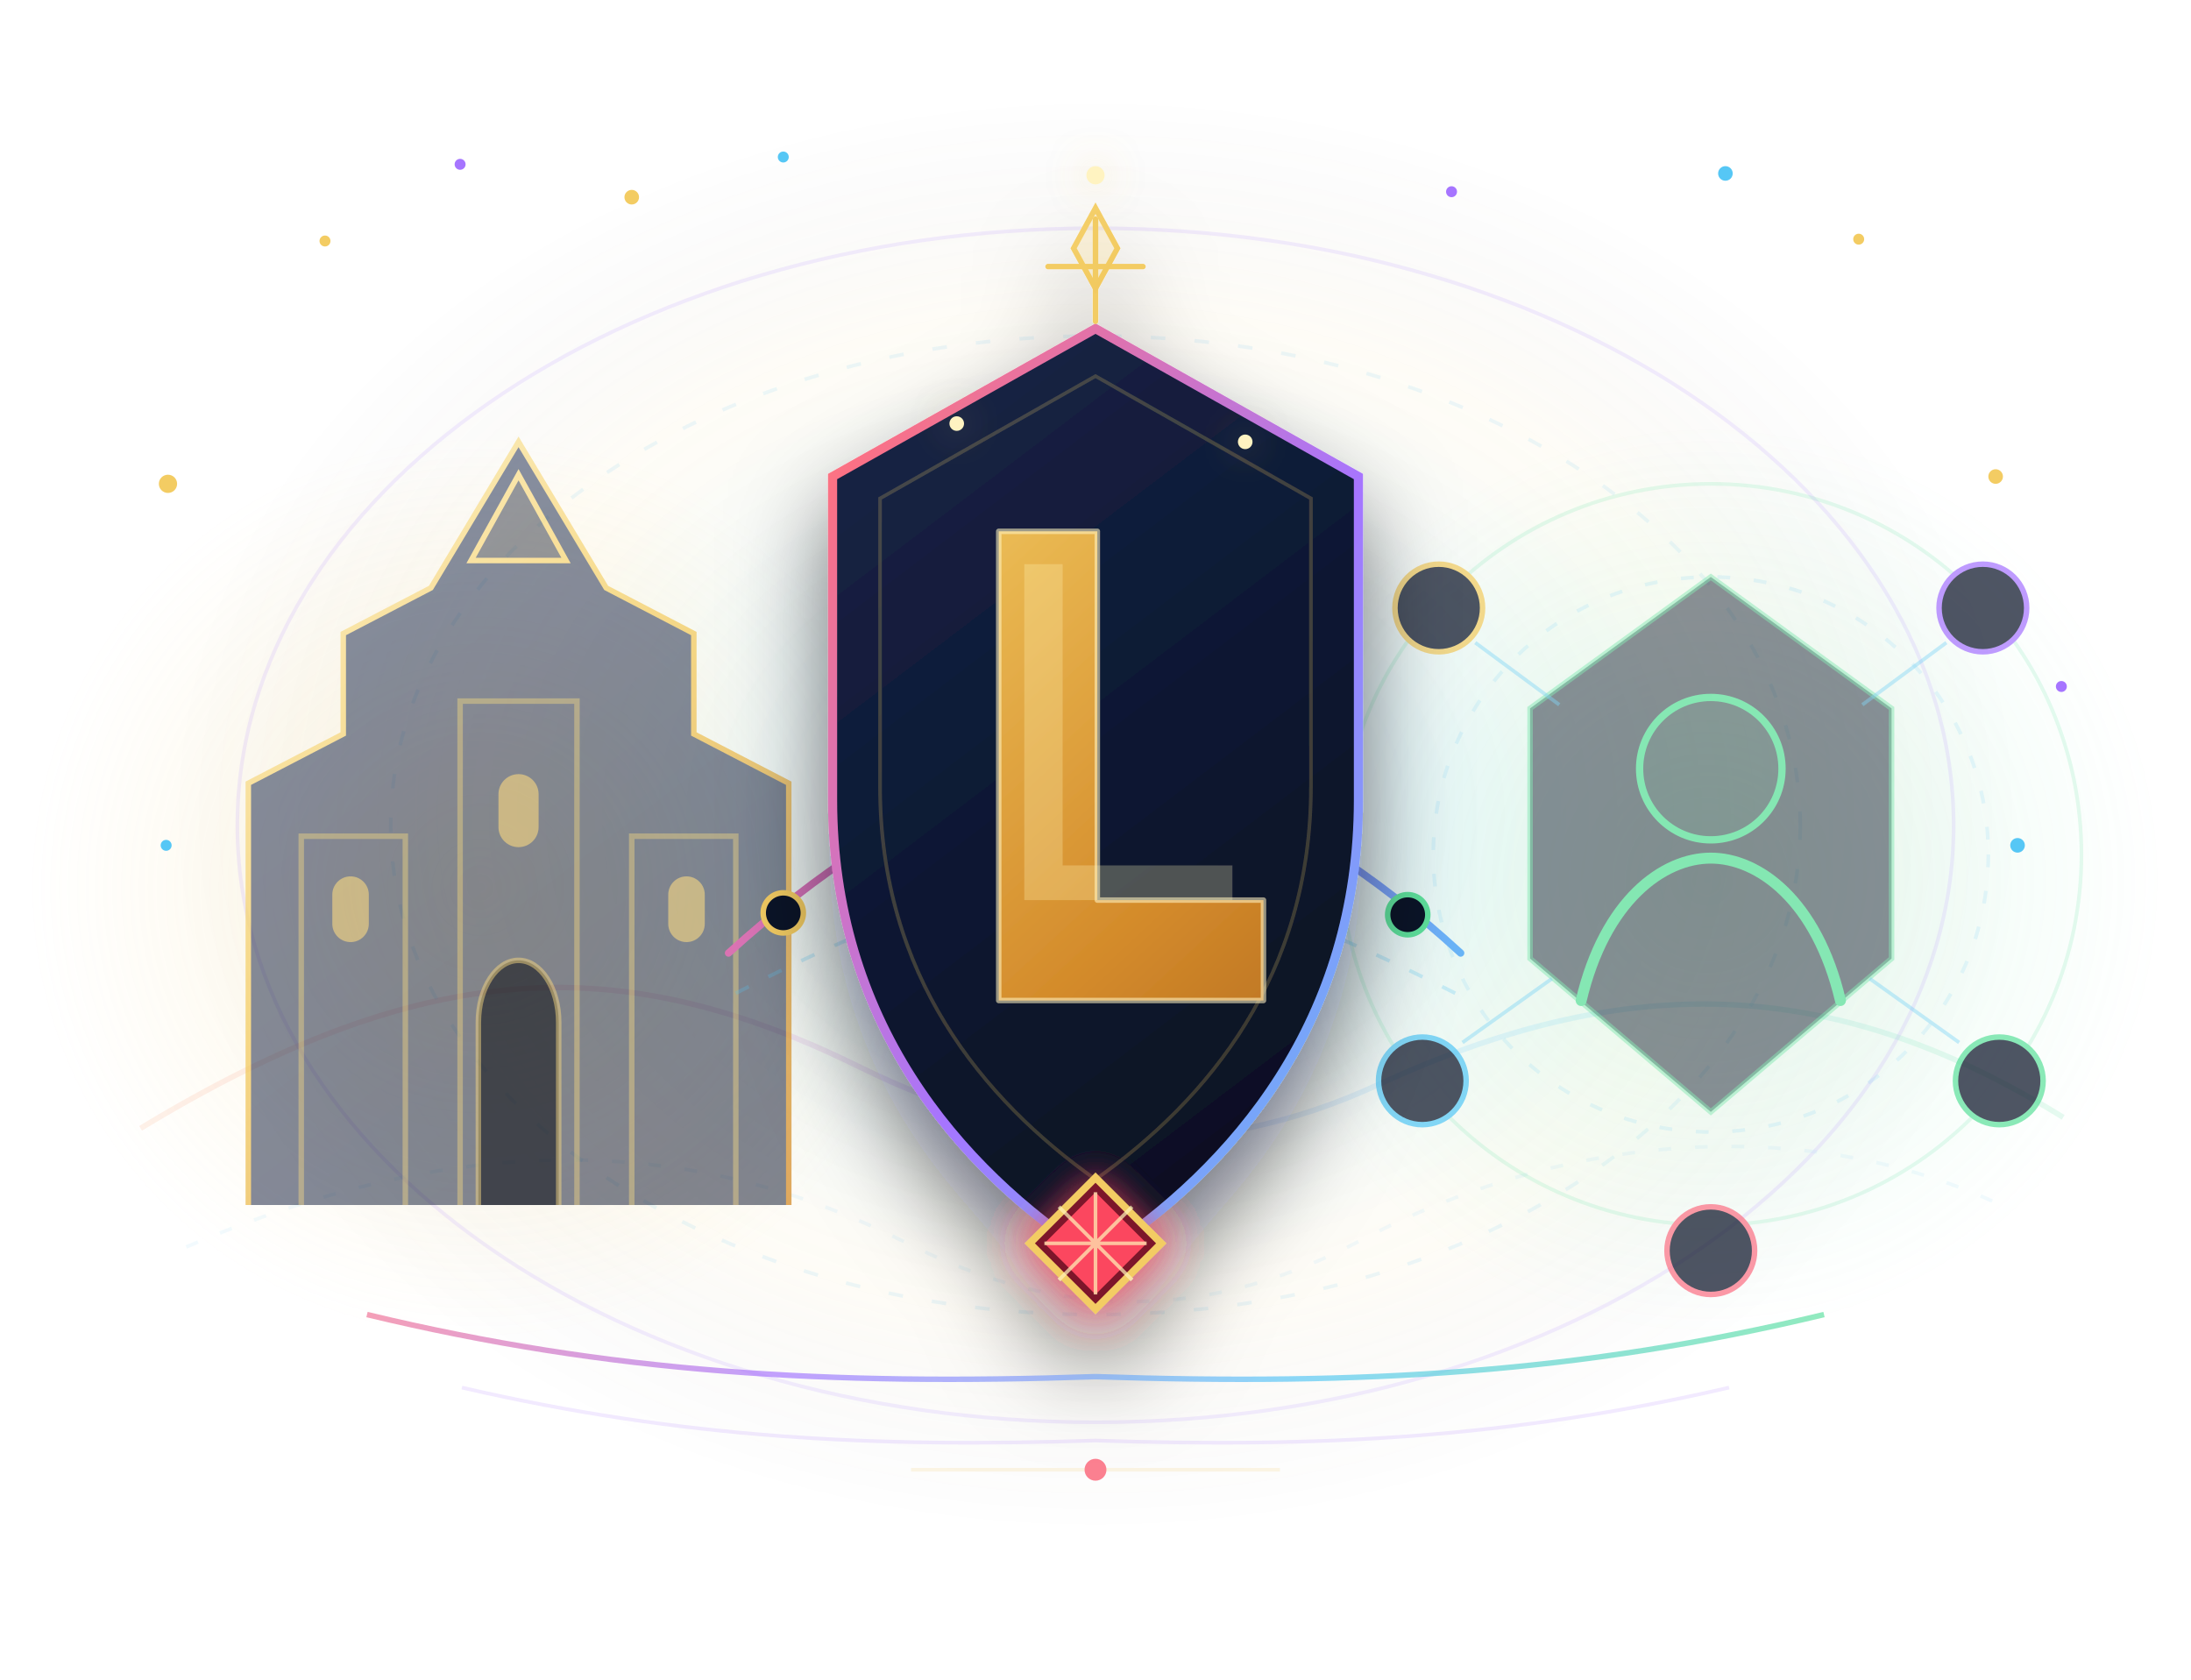
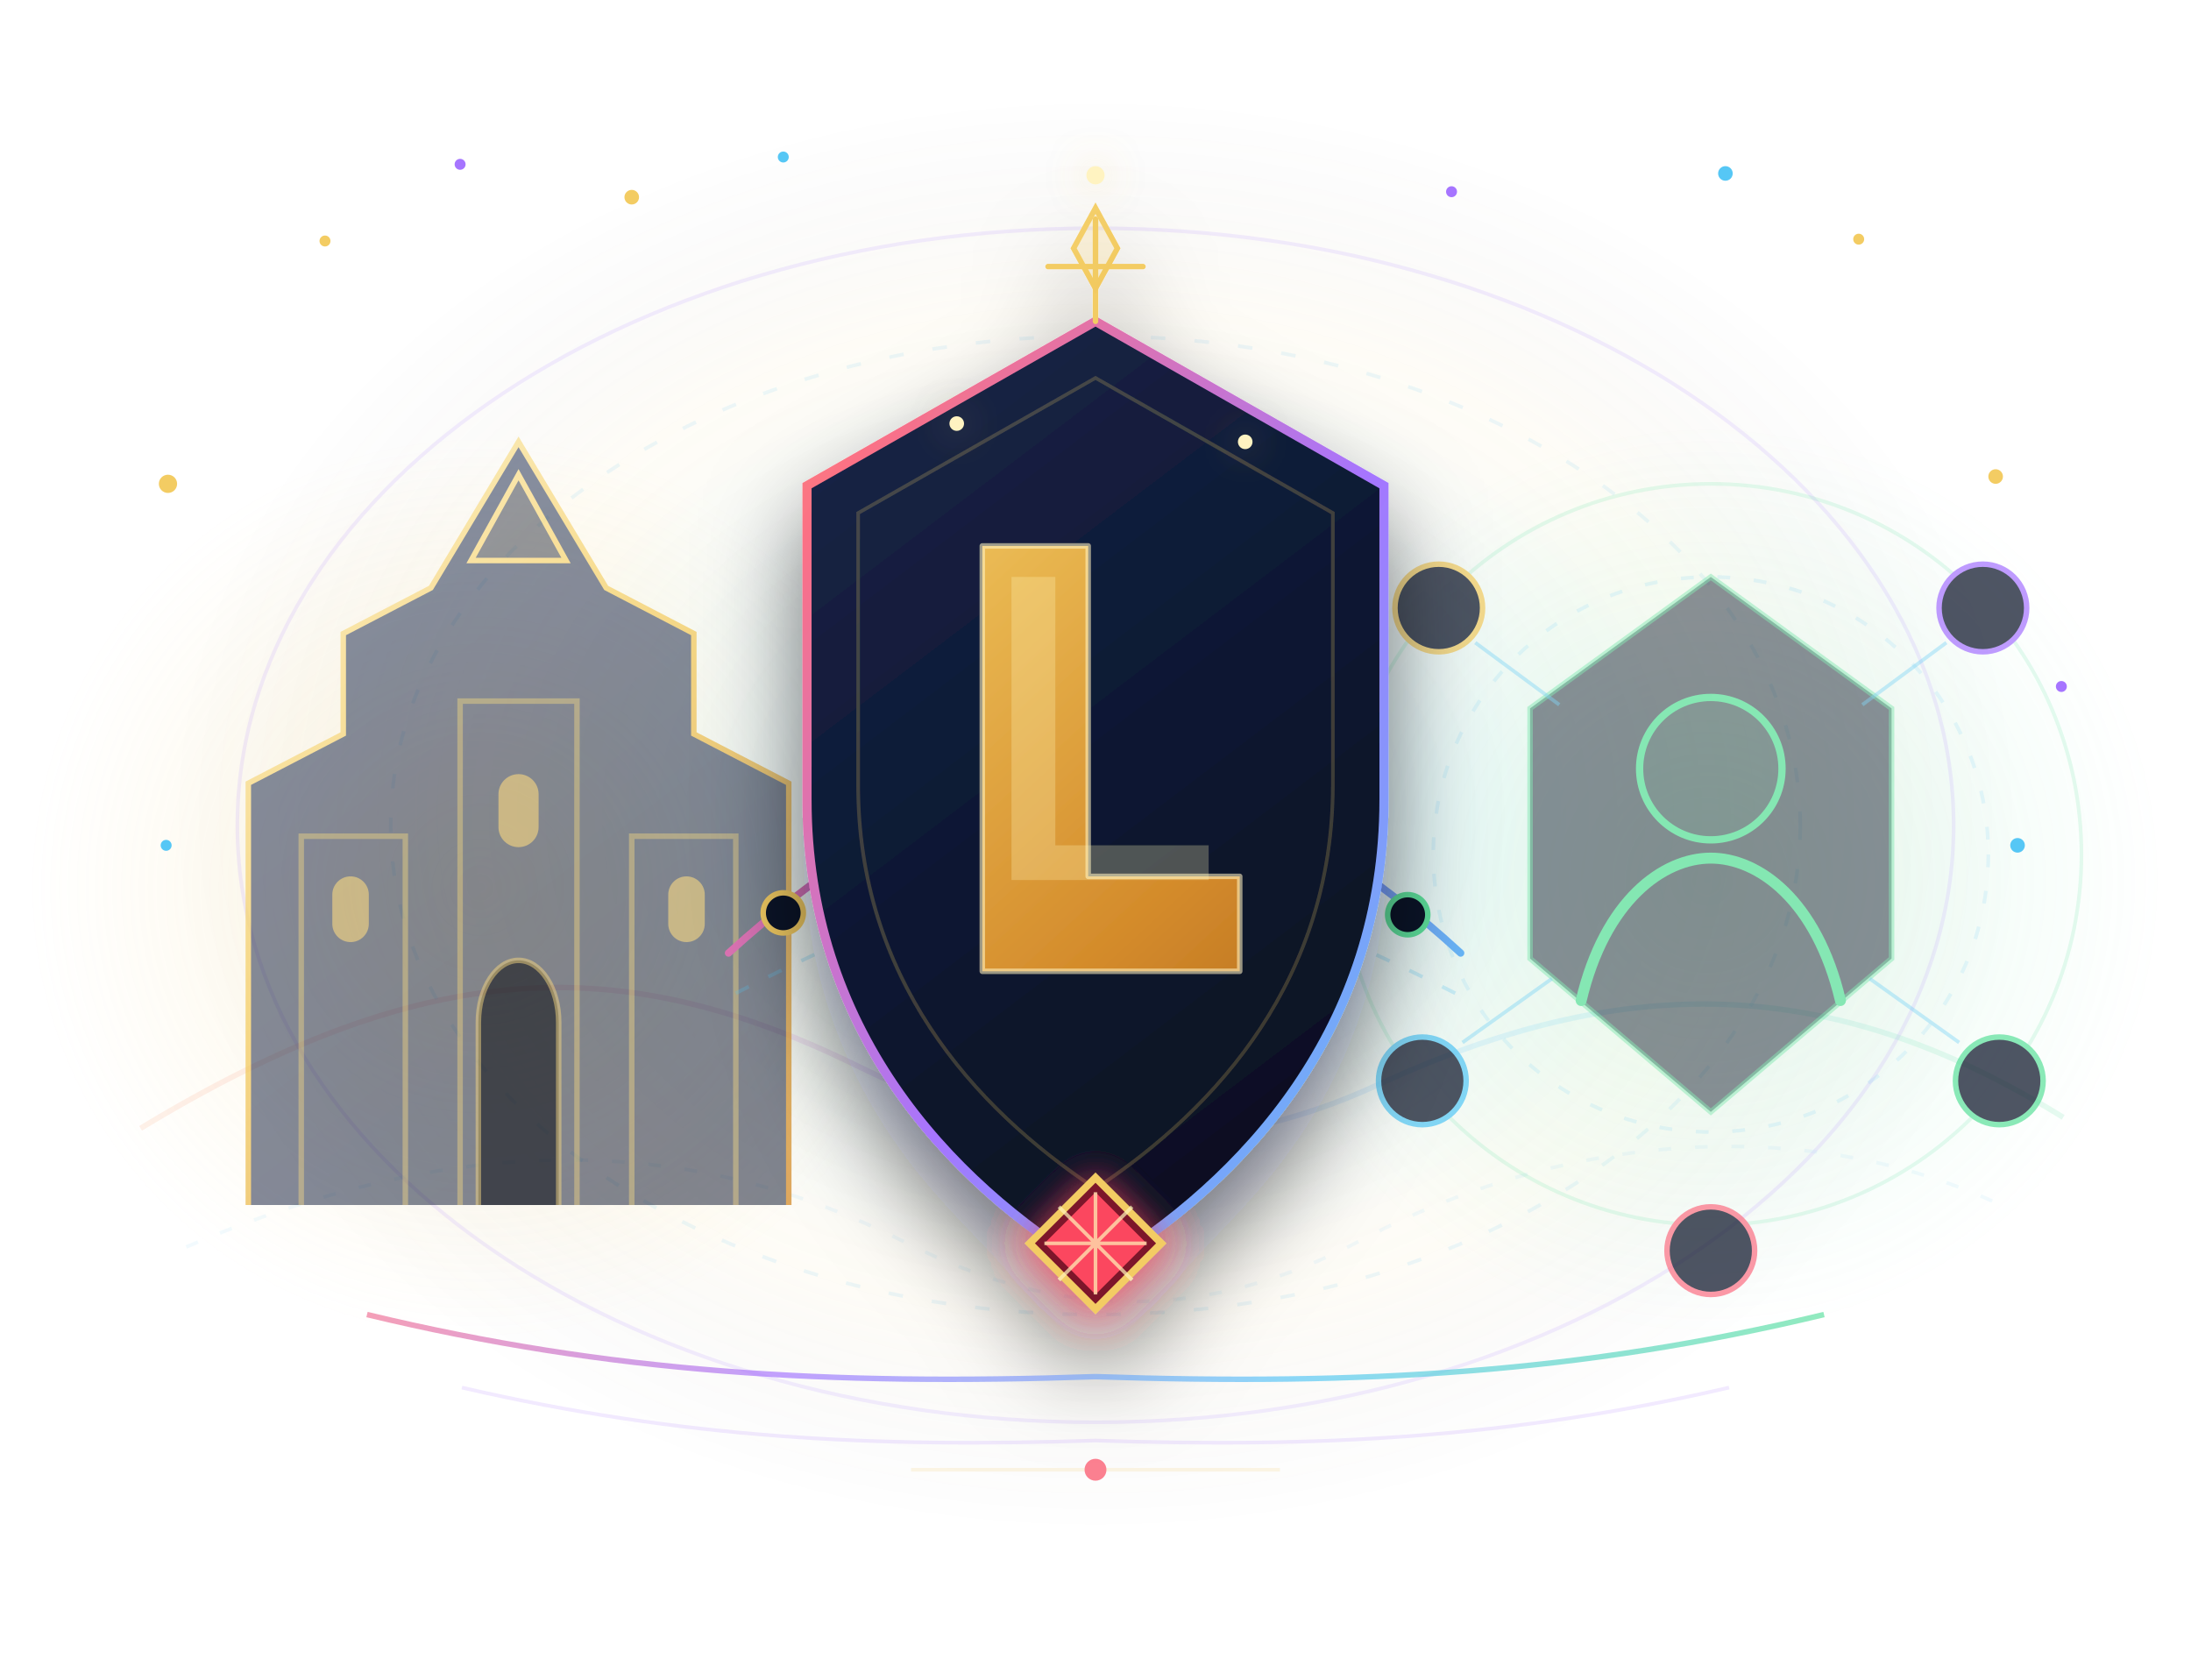
<svg xmlns="http://www.w3.org/2000/svg" width="2400" height="1840" viewBox="0 0 1200 920" fill="none" shape-rendering="geometricPrecision">
  <defs>
    <linearGradient id="gwb-gold" x1="174" y1="145" x2="728" y2="746" gradientUnits="userSpaceOnUse">
      <stop stop-color="#FFF4C7" />
      <stop offset=".35" stop-color="#F3CC63" />
      <stop offset=".7" stop-color="#D38A2A" />
      <stop offset="1" stop-color="#9A531D" />
    </linearGradient>
    <linearGradient id="gwb-spectrum" x1="206" y1="198" x2="1008" y2="722" gradientUnits="userSpaceOnUse">
      <stop stop-color="#F3CC63" />
      <stop offset=".26" stop-color="#FB7185" />
      <stop offset=".51" stop-color="#A675FF" />
      <stop offset=".76" stop-color="#56C7F5" />
      <stop offset="1" stop-color="#5EE19D" />
    </linearGradient>
    <linearGradient id="gwb-night" x1="368" y1="214" x2="784" y2="762" gradientUnits="userSpaceOnUse">
      <stop stop-color="#17264B" />
      <stop offset=".58" stop-color="#0C142B" />
      <stop offset="1" stop-color="#070C19" />
    </linearGradient>
    <radialGradient id="gwb-aura" cx="0" cy="0" r="1" gradientTransform="translate(600 446) rotate(90) scale(392 508)" gradientUnits="userSpaceOnUse">
      <stop stop-color="#A675FF" stop-opacity=".2" />
      <stop offset=".35" stop-color="#56C7F5" stop-opacity=".1" />
      <stop offset=".7" stop-color="#F3CC63" stop-opacity=".055" />
      <stop offset="1" stop-color="#080D1A" stop-opacity="0" />
    </radialGradient>
    <radialGradient id="gwb-world-aura" cx="0" cy="0" r="1" gradientTransform="translate(263 486) rotate(90) scale(248)" gradientUnits="userSpaceOnUse">
      <stop stop-color="#F3CC63" stop-opacity=".2" />
      <stop offset="1" stop-color="#F3CC63" stop-opacity="0" />
    </radialGradient>
    <radialGradient id="gwb-community-aura" cx="0" cy="0" r="1" gradientTransform="translate(935 482) rotate(90) scale(250)" gradientUnits="userSpaceOnUse">
      <stop stop-color="#5EE19D" stop-opacity=".16" />
      <stop offset="1" stop-color="#5EE19D" stop-opacity="0" />
    </radialGradient>
    <filter id="gwb-shadow" x="-30%" y="-30%" width="160%" height="175%">
      <feDropShadow dx="0" dy="28" stdDeviation="26" flood-color="#00030A" flood-opacity=".56" />
    </filter>
    <filter id="gwb-glow-gold" x="-100%" y="-100%" width="300%" height="300%">
      <feGaussianBlur stdDeviation="10" result="blur" />
      <feFlood flood-color="#F3CC63" flood-opacity=".5" result="color" />
      <feComposite in="color" in2="blur" operator="in" result="glow" />
      <feMerge>
        <feMergeNode in="glow" />
        <feMergeNode in="SourceGraphic" />
      </feMerge>
    </filter>
    <filter id="gwb-glow-red" x="-120%" y="-120%" width="340%" height="340%">
      <feDropShadow dx="0" dy="0" stdDeviation="10" flood-color="#FB475E" flood-opacity=".78" />
    </filter>
  </defs>
  <ellipse cx="600" cy="456" rx="552" ry="408" fill="url(#gwb-aura)" />
  <ellipse cx="262" cy="487" rx="274" ry="254" fill="url(#gwb-world-aura)" />
  <ellipse cx="937" cy="483" rx="276" ry="254" fill="url(#gwb-community-aura)" />
  <g opacity=".62">
    <ellipse cx="600" cy="452" rx="470" ry="327" stroke="#A675FF" stroke-opacity=".2" stroke-width="2" />
    <ellipse cx="600" cy="452" rx="386" ry="268" stroke="#56C7F5" stroke-opacity=".17" stroke-width="2" stroke-dasharray="8 16" />
    <path d="M77 618C232 524 340 520 470 584C569 633 662 637 755 594C888 533 1001 532 1130 612" stroke="url(#gwb-spectrum)" stroke-opacity=".24" stroke-width="3" />
    <path d="M102 683C260 615 386 625 495 680C583 725 663 723 746 679C866 616 1000 612 1102 663" stroke="#56C7F5" stroke-opacity=".12" stroke-width="2" stroke-dasharray="7 13" />
  </g>
  <g fill="#F3CC63">
    <circle cx="92" cy="265" r="5" />
    <circle cx="178" cy="132" r="3" />
    <circle cx="346" cy="108" r="4" />
    <circle cx="1093" cy="261" r="4" />
    <circle cx="1018" cy="131" r="3" />
  </g>
  <g fill="#56C7F5">
    <circle cx="91" cy="463" r="3" />
    <circle cx="1105" cy="463" r="4" />
    <circle cx="945" cy="95" r="4" />
    <circle cx="429" cy="86" r="3" />
  </g>
  <g fill="#A675FF">
    <circle cx="252" cy="90" r="3" />
    <circle cx="795" cy="105" r="3" />
    <circle cx="1129" cy="376" r="3" />
  </g>
  <g opacity=".76">
    <path d="M136 660V429L188 402V347L236 322L284 242L332 322L380 347V402L432 429V660" fill="url(#gwb-night)" fill-opacity=".68" stroke="url(#gwb-gold)" stroke-width="3" />
    <path d="M165 660V458H222V660M346 660V458H403V660M252 660V384H316V660" stroke="#F3CC63" stroke-opacity=".43" stroke-width="3" />
    <path d="M262 660V560C262 541 272 526 284 526C296 526 306 541 306 560V660" fill="#070C19" stroke="#F3CC63" stroke-opacity=".5" stroke-width="3" />
    <path d="M284 260L310 307H258L284 260Z" fill="#F3CC63" fill-opacity=".12" stroke="url(#gwb-gold)" stroke-width="3" />
    <g fill="#F3CC63" fill-opacity=".62">
      <rect x="182" y="480" width="20" height="36" rx="10" />
      <rect x="366" y="480" width="20" height="36" rx="10" />
      <rect x="273" y="424" width="22" height="40" rx="11" />
    </g>
  </g>
  <g opacity=".72">
    <circle cx="937" cy="468" r="203" stroke="#5EE19D" stroke-opacity=".22" stroke-width="2" />
    <circle cx="937" cy="468" r="152" stroke="#56C7F5" stroke-opacity=".18" stroke-width="2" stroke-dasharray="7 13" />
    <path d="M937 316L1036 388V525L937 609L838 525V388L937 316Z" fill="#0B1428" fill-opacity=".64" stroke="#5EE19D" stroke-opacity=".5" stroke-width="3" />
    <circle cx="937" cy="421" r="39" fill="#5EE19D" fill-opacity=".1" stroke="#5EE19D" stroke-width="4" />
    <path d="M866 548C879 493 911 470 937 470C963 470 995 493 1008 548" stroke="#5EE19D" stroke-width="6" stroke-linecap="round" />
    <path d="M808 352L854 386M1066 352L1020 386M801 571L850 536M1073 571L1024 536" stroke="#56C7F5" stroke-opacity=".44" stroke-width="2" />
    <g>
      <circle cx="788" cy="333" r="24" fill="#0B1428" stroke="#F3CC63" stroke-width="3" />
      <circle cx="1086" cy="333" r="24" fill="#0B1428" stroke="#A675FF" stroke-width="3" />
      <circle cx="779" cy="592" r="24" fill="#0B1428" stroke="#56C7F5" stroke-width="3" />
      <circle cx="1095" cy="592" r="24" fill="#0B1428" stroke="#5EE19D" stroke-width="3" />
      <circle cx="937" cy="685" r="24" fill="#0B1428" stroke="#FB7185" stroke-width="3" />
    </g>
  </g>
  <path d="M399 522C451 475 494 449 534 433M800 522C750 476 705 450 666 433" stroke="url(#gwb-spectrum)" stroke-width="4" stroke-linecap="round" />
  <path d="M403 544C465 512 507 496 543 489M797 544C738 514 696 497 659 489" stroke="#56C7F5" stroke-opacity=".25" stroke-width="2" stroke-dasharray="8 12" />
  <g fill="#0B1428" stroke-width="3">
    <circle cx="429" cy="500" r="11" stroke="#F3CC63" />
    <circle cx="474" cy="465" r="9" stroke="#FB7185" />
    <circle cx="771" cy="501" r="11" stroke="#5EE19D" />
    <circle cx="726" cy="465" r="9" stroke="#56C7F5" />
  </g>
  <g filter="url(#gwb-shadow)">
-     <path d="M600 180L744 261V438C744 558 677 639 600 689C523 639 456 558 456 438V261L600 180Z" fill="url(#gwb-night)" stroke="url(#gwb-spectrum)" stroke-width="5" />
-     <path d="M600 206L718 273V431C718 534 662 602 600 646C538 602 482 534 482 431V273L600 206Z" stroke="#F3CC63" stroke-opacity=".22" stroke-width="2" />
-     <path d="M547 291H601V493H692V548H547V291Z" fill="url(#gwb-gold)" stroke="#FFF3C1" stroke-opacity=".58" stroke-width="3" stroke-linejoin="round" />
-     <path d="M561 309H582V474H675V493H561V309Z" fill="#FFF2B8" fill-opacity=".28" />
+     <path d="M600 176L758 266V438C758 562 683 646 600 696C517 646 442 562 442 438V266L600 176Z" fill="url(#gwb-night)" stroke="url(#gwb-spectrum)" stroke-width="5" />
+     <path d="M600 207L730 281V430C730 535 668 606 600 651C532 606 470 535 470 430V281L600 207Z" stroke="#F3CC63" stroke-opacity=".22" stroke-width="2" />
+     <path d="M538 299H596V480H679V532H538V299Z" fill="url(#gwb-gold)" stroke="#FFF3C1" stroke-opacity=".58" stroke-width="3" stroke-linejoin="round" />
+     <path d="M554 316H578V463H662V482H554V316Z" fill="#FFF2B8" fill-opacity=".28" />
    <path d="M600 176V120M574 146H626" stroke="#F3CC63" stroke-width="3" stroke-linecap="round" />
    <path d="M600 114L612 136L600 158L588 136L600 114Z" fill="#F3CC63" fill-opacity=".2" stroke="url(#gwb-gold)" stroke-width="3" />
    <g filter="url(#gwb-glow-red)">
      <path d="M600 645L636 681L600 717L564 681L600 645Z" fill="#7B1629" stroke="#F3CC63" stroke-width="4" />
      <path d="M600 653L628 681L600 709L572 681L600 653Z" fill="#FB475E" />
      <path d="M600 653V709M572 681H628M580 661L620 701M620 661L580 701" stroke="#FFF2B8" stroke-opacity=".72" stroke-width="2" />
    </g>
  </g>
  <g filter="url(#gwb-glow-gold)" fill="#FFF3C1">
    <circle cx="600" cy="96" r="5" />
    <circle cx="524" cy="232" r="4" />
    <circle cx="682" cy="242" r="4" />
  </g>
  <g opacity=".68">
    <path d="M201 720C334 752 454 759 600 754C746 759 866 752 999 720" stroke="url(#gwb-spectrum)" stroke-width="3" />
    <path d="M253 760C374 788 480 793 600 789C720 793 826 788 947 760" stroke="#A675FF" stroke-opacity=".22" stroke-width="2" />
    <path d="M499 805H701" stroke="#F3CC63" stroke-opacity=".24" stroke-width="2" />
    <circle cx="600" cy="805" r="6" fill="#FB475E" />
  </g>
</svg>
